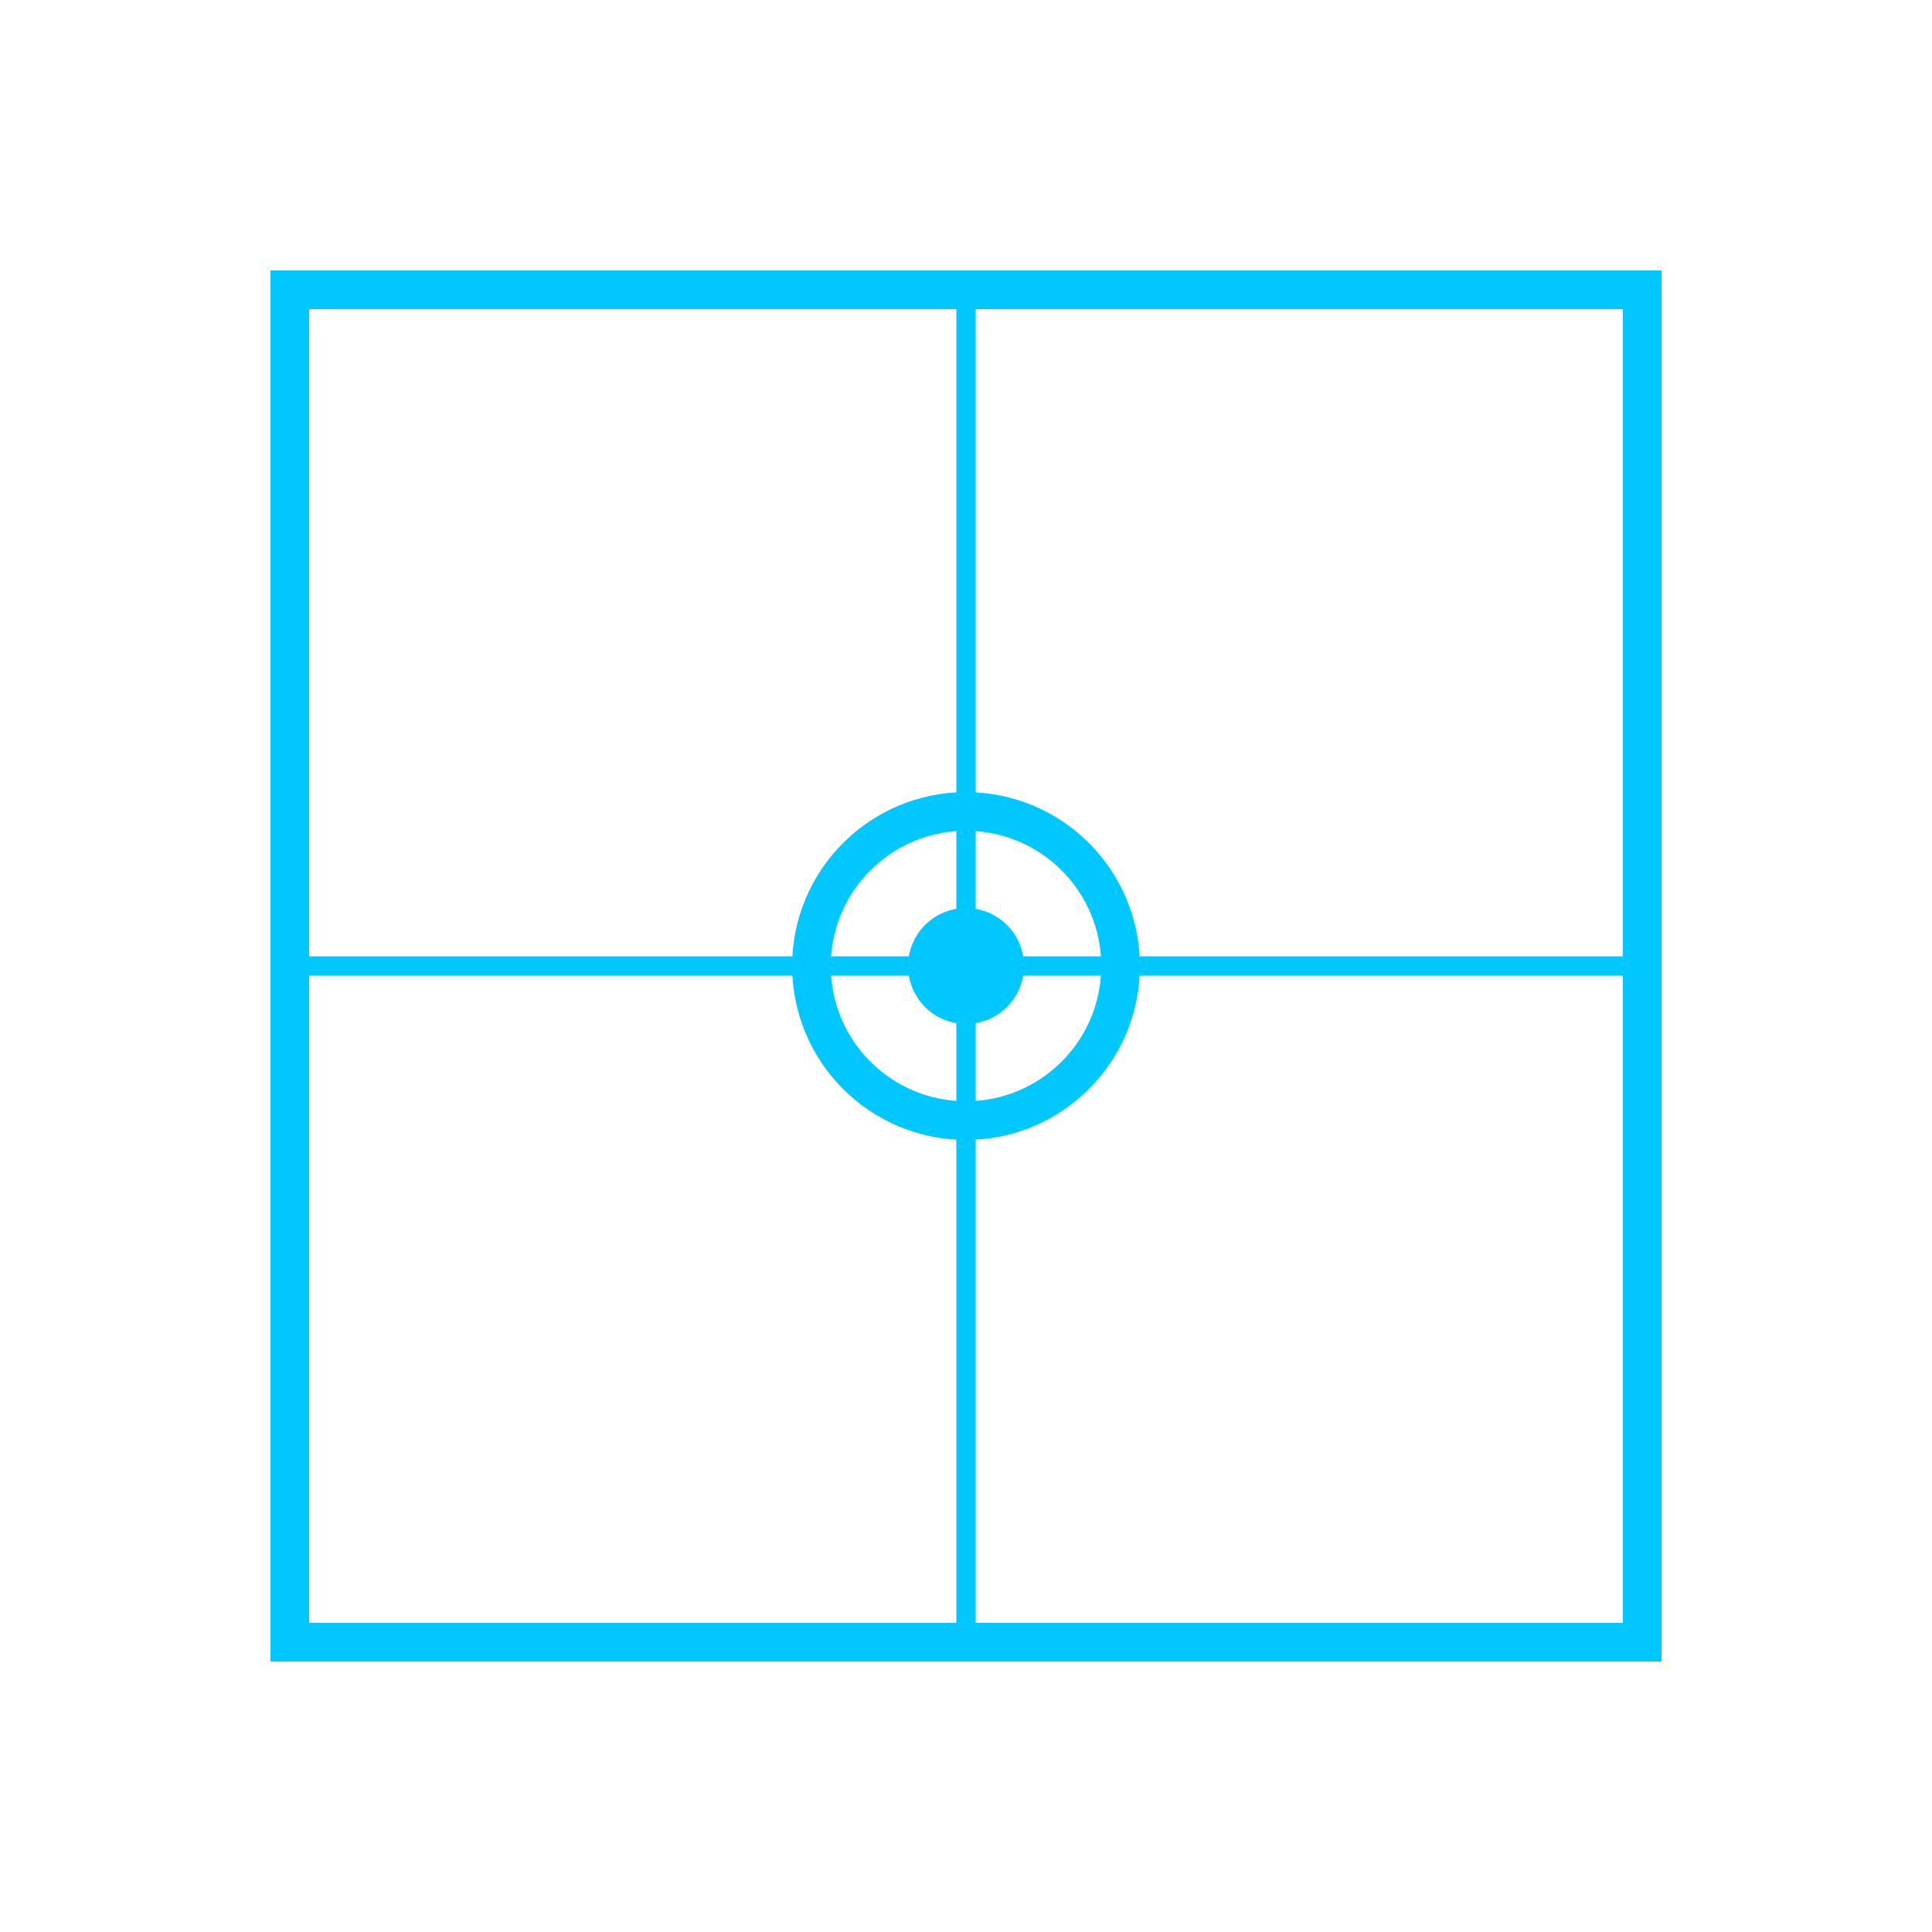
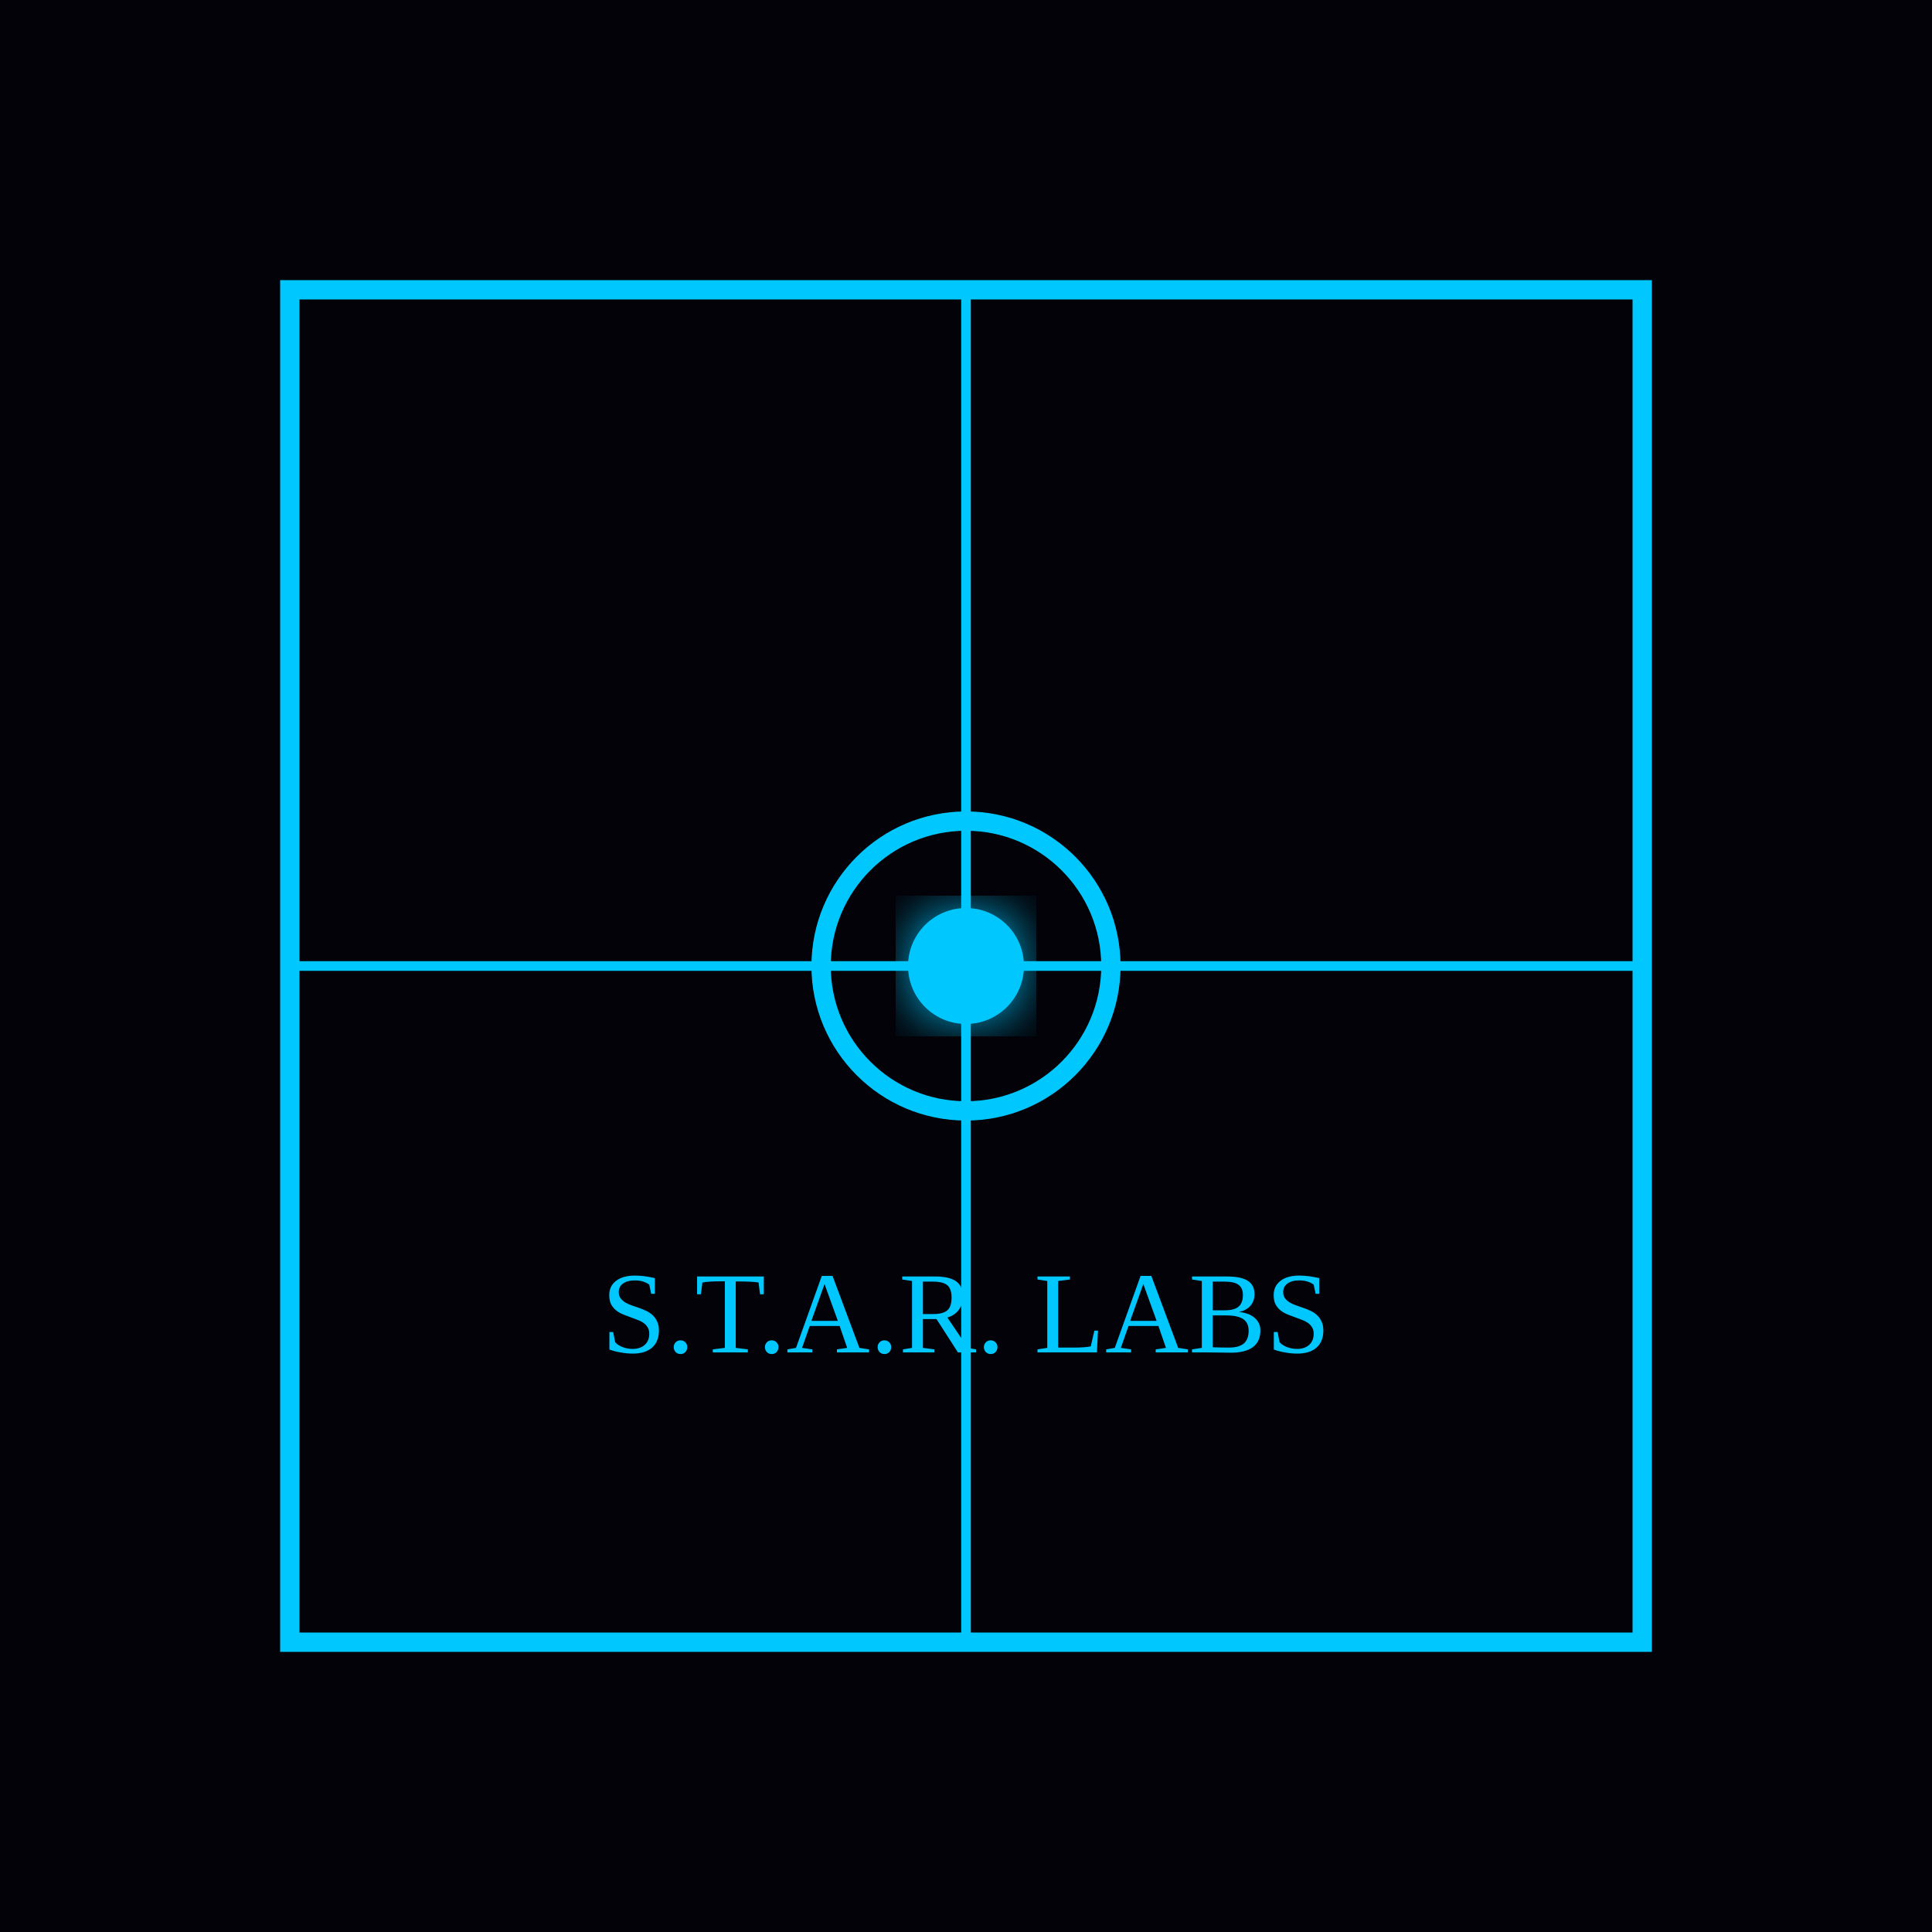
- <svg xmlns="http://www.w3.org/2000/svg" viewBox="0 0 100 100">
-   <path d="M15 15 L85 15 L85 85 L15 85 Z" fill="none" stroke="#00c8ff" stroke-width="2" />
-   <path d="M15 50 L85 50" stroke="#00c8ff" stroke-width="1" />
-   <path d="M50 15 L50 85" stroke="#00c8ff" stroke-width="1" />
-   <circle cx="50" cy="50" r="8" fill="none" stroke="#00c8ff" stroke-width="2" />
-   <circle cx="50" cy="50" r="3" fill="#00c8ff" />
+ <svg xmlns="http://www.w3.org/2000/svg" viewBox="0 0 200 200">
+   <rect width="200" height="200" fill="#020208" />
+   <path d="M30 30 L170 30 L170 170 L30 170 Z" fill="none" stroke="#00c8ff" stroke-width="2" />
+   <path d="M30 100 L170 100 M100 30 L100 170" stroke="#00c8ff" stroke-width="1" />
+   <circle cx="100" cy="100" r="15" fill="none" stroke="#00c8ff" stroke-width="2" />
+   <circle cx="100" cy="100" r="6" fill="#00c8ff" filter="url(#st_glow)" />
+   <defs>
+     <filter id="st_glow">
+       <feGaussianBlur stdDeviation="3" result="b" />
+       <feMerge>
+         <feMergeNode in="b" />
+         <feMergeNode in="SourceGraphic" />
+       </feMerge>
+     </filter>
+   </defs>
+   <text x="100" y="140" text-anchor="middle" fill="#00c8ff" font-size="12">S.T.A.R. LABS</text>
</svg>
